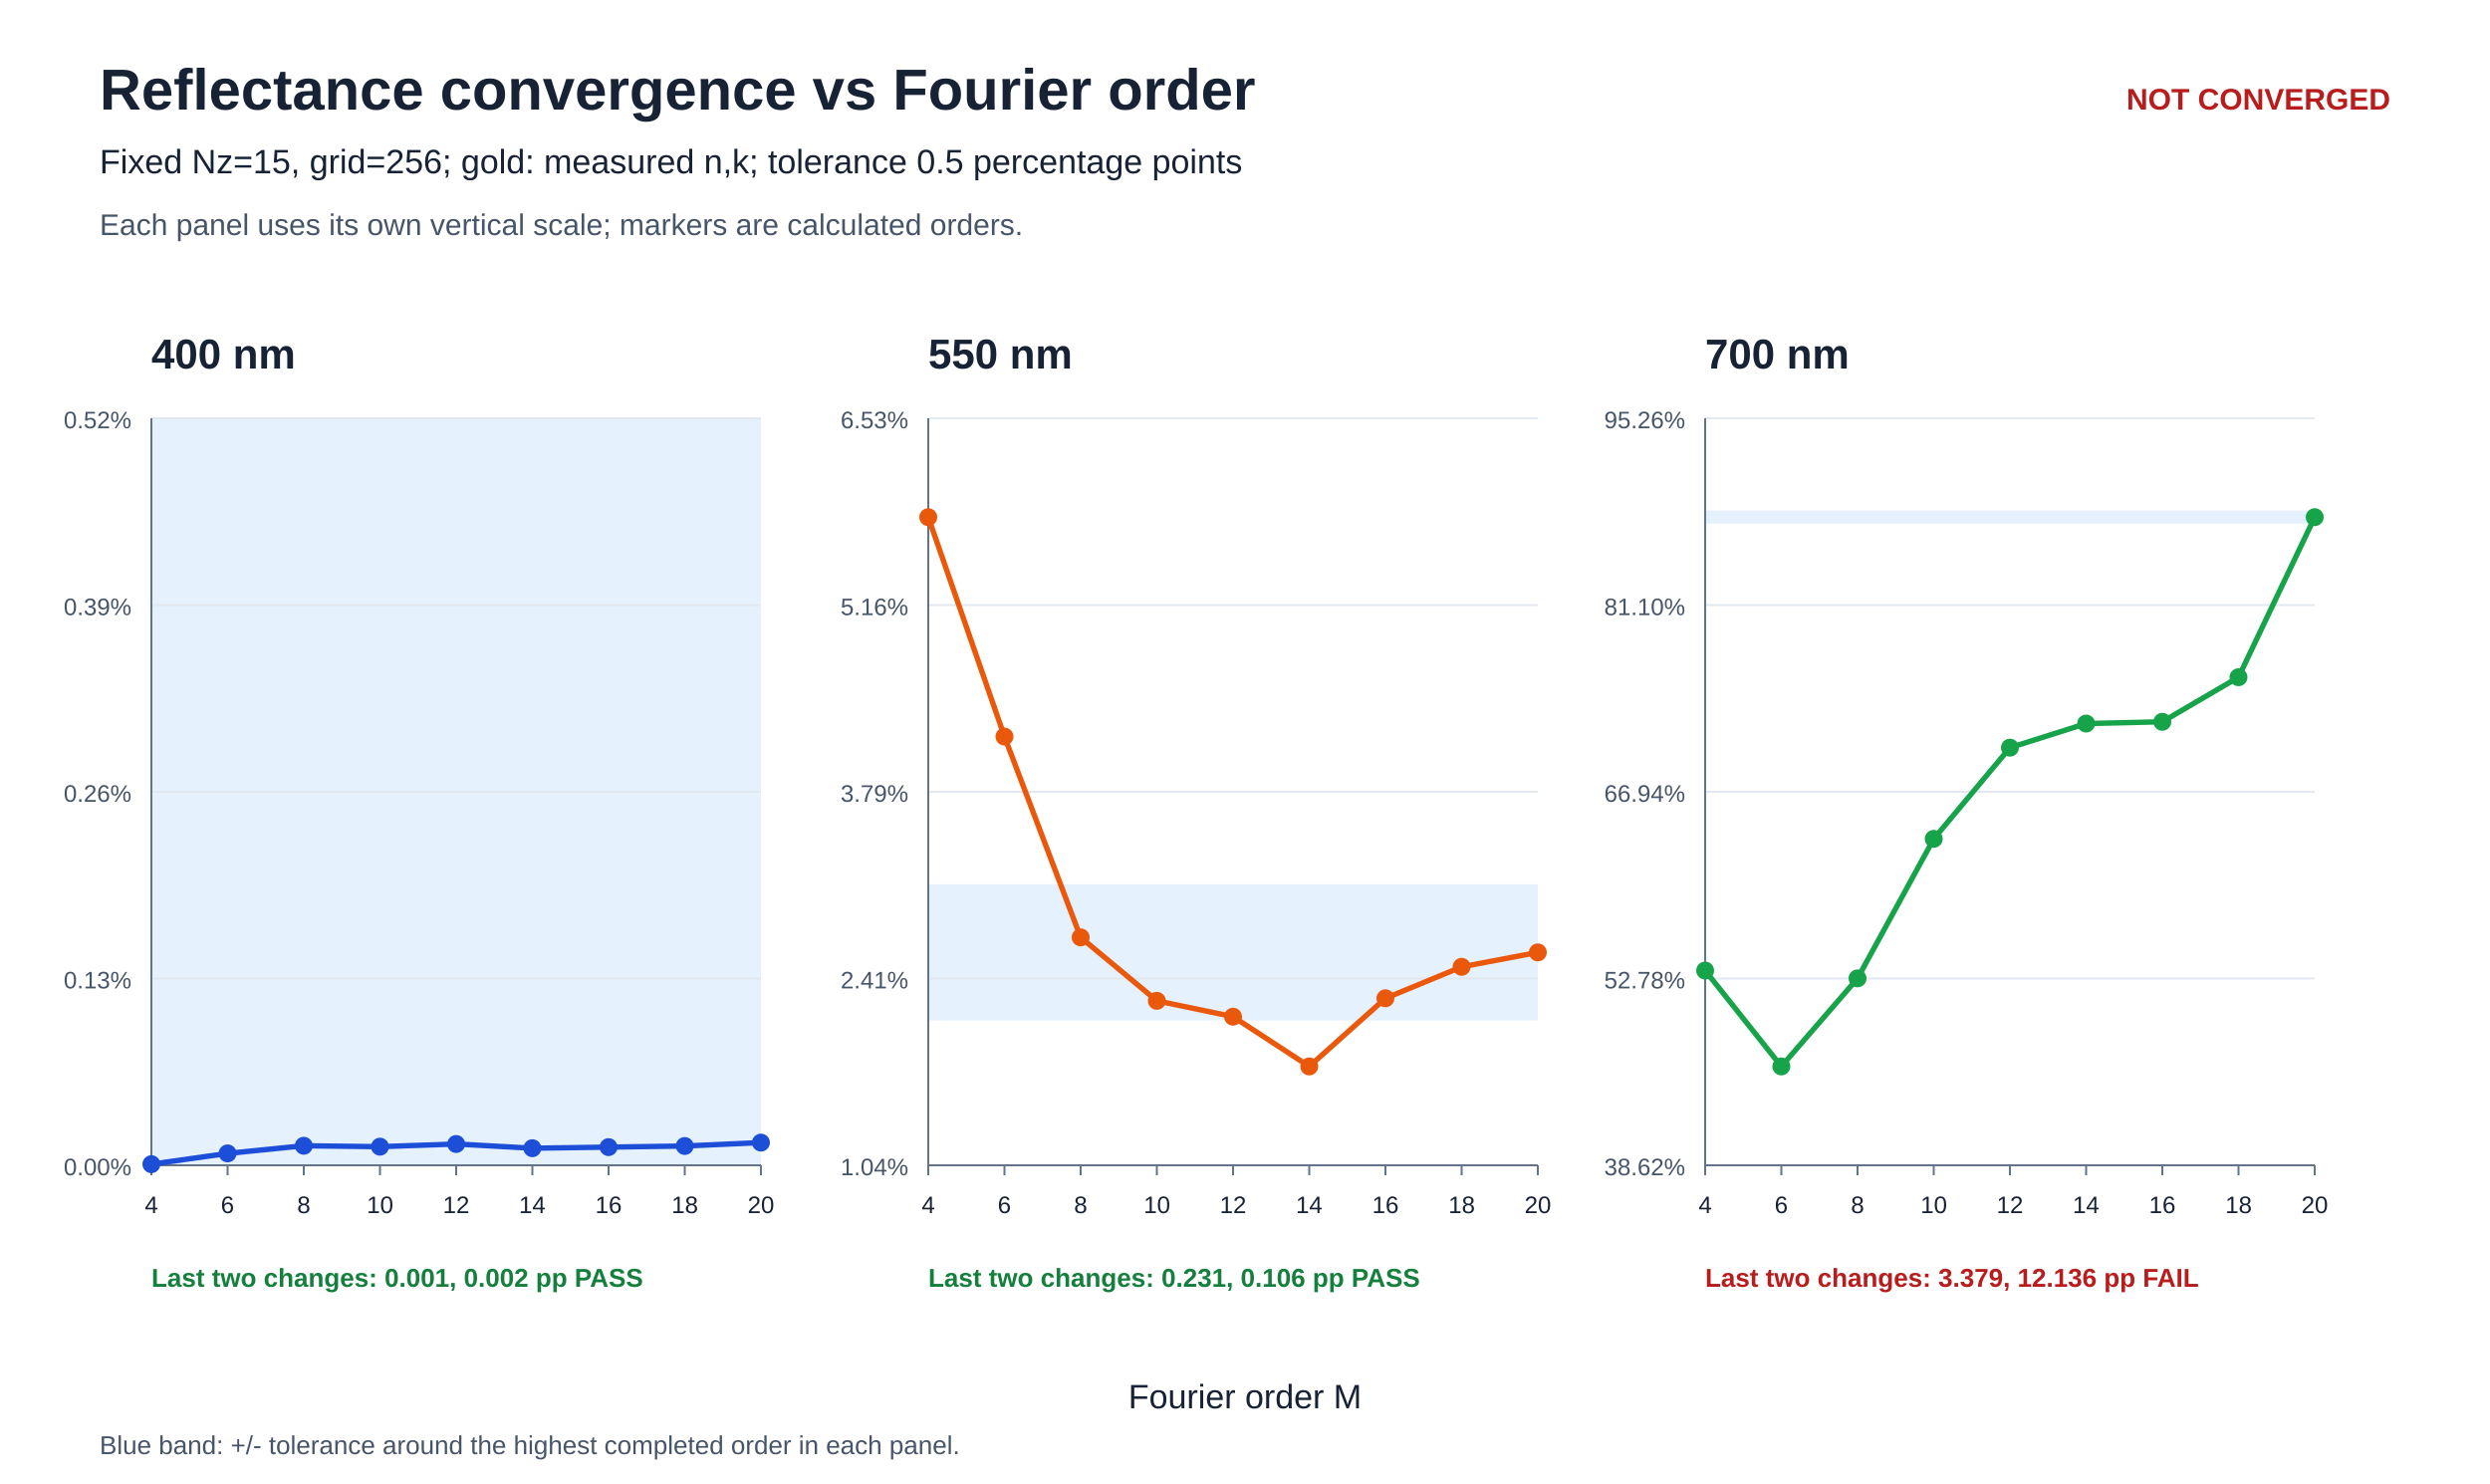
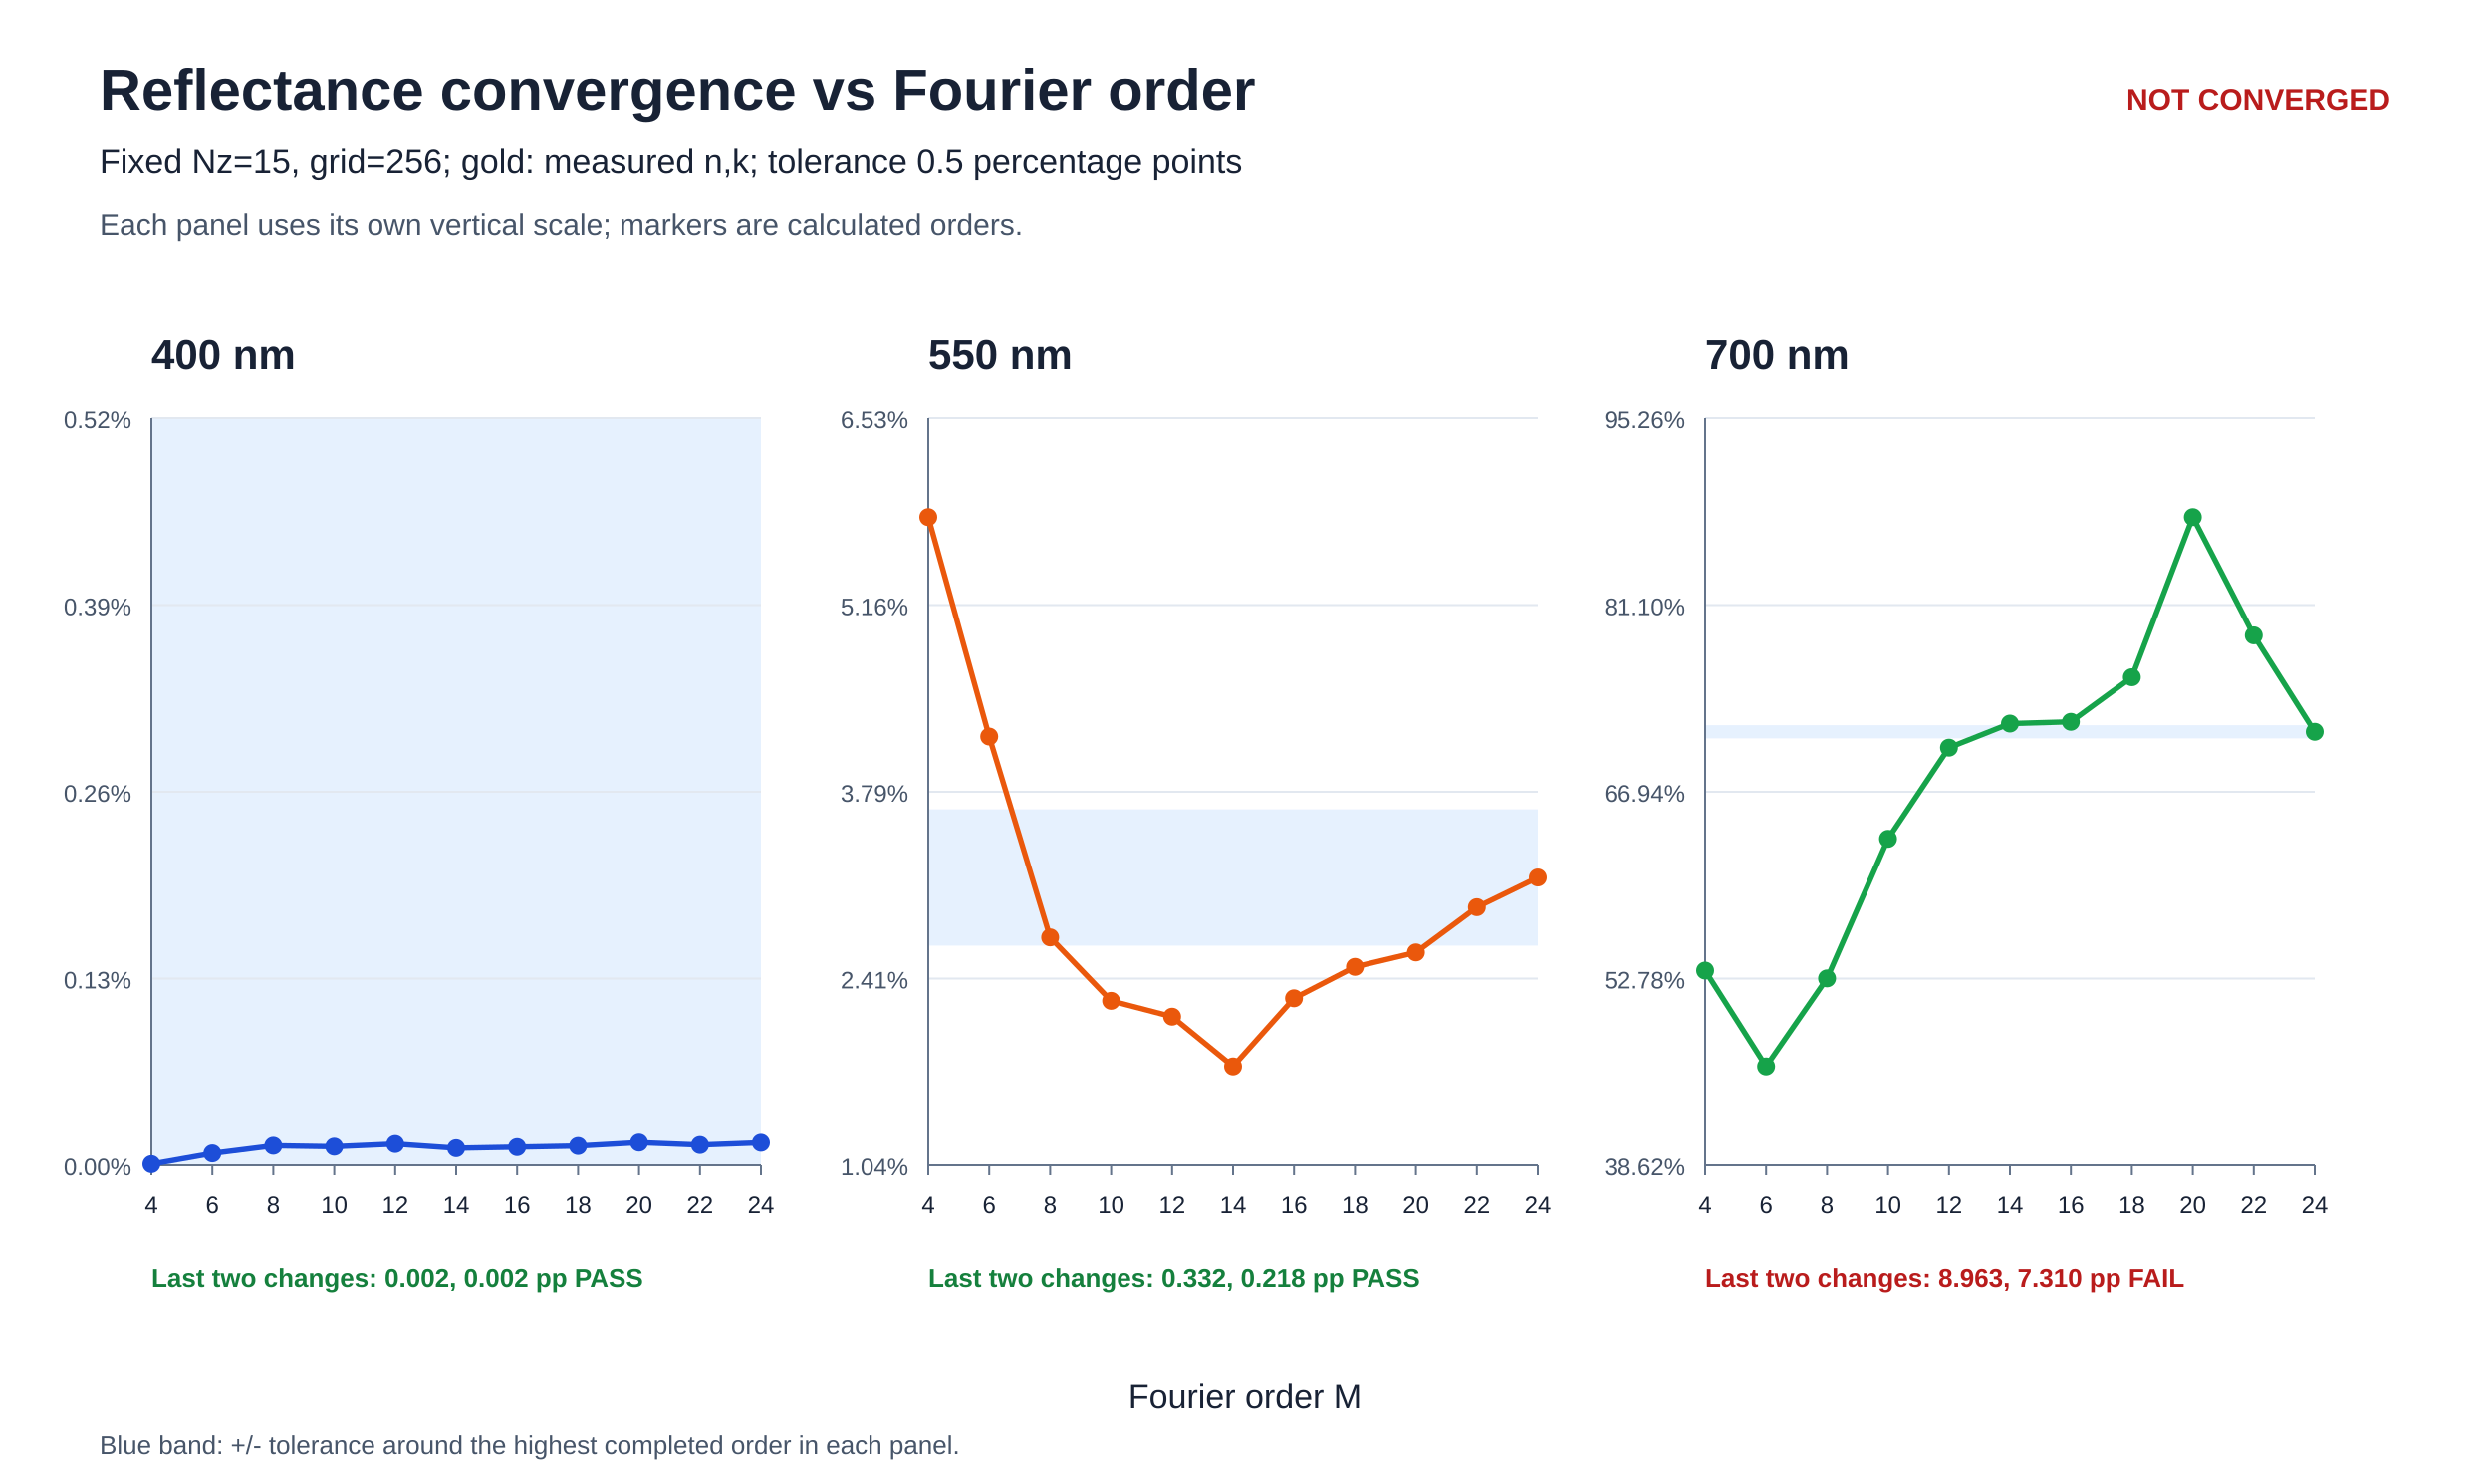
<svg xmlns="http://www.w3.org/2000/svg" viewBox="0 0 1250 745" width="1250" height="745" role="img">
  <rect width="100%" height="100%" fill="white" />
  <g font-family="Arial, Helvetica, sans-serif">
    <text x="50.0" y="55.0" text-anchor="start" font-size="29" font-weight="bold" fill="#182235">Reflectance convergence vs Fourier order</text>
    <text x="50.0" y="87.0" text-anchor="start" font-size="17" font-weight="normal" fill="#182235">Fixed Nz=15, grid=256; gold: measured n,k; tolerance 0.5 percentage points</text>
    <text x="50.0" y="118.0" text-anchor="start" font-size="15" font-weight="normal" fill="#475569">Each panel uses its own vertical scale; markers are calculated orders.</text>
    <text x="1200.0" y="55.0" text-anchor="end" font-size="15" font-weight="bold" fill="#b91c1c">NOT CONVERGED</text>
    <text x="76.0" y="185.0" text-anchor="start" font-size="21" font-weight="bold" fill="#182235">400 nm</text>
-     <rect x="76" y="210.00" width="306" height="375.00" fill="#dbeafe" opacity="0.68" />
+     <rect x="76" y="210.09" width="306" height="374.91" fill="#dbeafe" opacity="0.68" />
    <line x1="76.00" y1="585.00" x2="382.00" y2="585.00" stroke="#e2e8f0" stroke-width="1" />
    <text x="66.0" y="590.0" text-anchor="end" font-size="12" font-weight="normal" fill="#475569">0.00%</text>
    <line x1="76.00" y1="491.25" x2="382.00" y2="491.25" stroke="#e2e8f0" stroke-width="1" />
    <text x="66.0" y="496.2" text-anchor="end" font-size="12" font-weight="normal" fill="#475569">0.13%</text>
    <line x1="76.00" y1="397.50" x2="382.00" y2="397.50" stroke="#e2e8f0" stroke-width="1" />
    <text x="66.0" y="402.5" text-anchor="end" font-size="12" font-weight="normal" fill="#475569">0.26%</text>
    <line x1="76.00" y1="303.75" x2="382.00" y2="303.75" stroke="#e2e8f0" stroke-width="1" />
    <text x="66.0" y="308.8" text-anchor="end" font-size="12" font-weight="normal" fill="#475569">0.39%</text>
    <line x1="76.00" y1="210.00" x2="382.00" y2="210.00" stroke="#e2e8f0" stroke-width="1" />
    <text x="66.0" y="215.0" text-anchor="end" font-size="12" font-weight="normal" fill="#475569">0.52%</text>
    <line x1="76.00" y1="210.00" x2="76.00" y2="585.00" stroke="#64748b" stroke-width="1" />
    <line x1="76.00" y1="585.00" x2="382.00" y2="585.00" stroke="#64748b" stroke-width="1" />
    <line x1="76.00" y1="585.00" x2="76.00" y2="590.00" stroke="#64748b" stroke-width="1" />
    <text x="76.0" y="609.0" text-anchor="middle" font-size="12" font-weight="normal" fill="#182235">4</text>
-     <line x1="114.25" y1="585.00" x2="114.25" y2="590.00" stroke="#64748b" stroke-width="1" />
-     <text x="114.2" y="609.0" text-anchor="middle" font-size="12" font-weight="normal" fill="#182235">6</text>
-     <line x1="152.50" y1="585.00" x2="152.50" y2="590.00" stroke="#64748b" stroke-width="1" />
-     <text x="152.5" y="609.0" text-anchor="middle" font-size="12" font-weight="normal" fill="#182235">8</text>
-     <line x1="190.75" y1="585.00" x2="190.75" y2="590.00" stroke="#64748b" stroke-width="1" />
-     <text x="190.8" y="609.0" text-anchor="middle" font-size="12" font-weight="normal" fill="#182235">10</text>
+     <line x1="106.60" y1="585.00" x2="106.60" y2="590.00" stroke="#64748b" stroke-width="1" />
+     <text x="106.6" y="609.0" text-anchor="middle" font-size="12" font-weight="normal" fill="#182235">6</text>
+     <line x1="137.20" y1="585.00" x2="137.20" y2="590.00" stroke="#64748b" stroke-width="1" />
+     <text x="137.2" y="609.0" text-anchor="middle" font-size="12" font-weight="normal" fill="#182235">8</text>
+     <line x1="167.80" y1="585.00" x2="167.80" y2="590.00" stroke="#64748b" stroke-width="1" />
+     <text x="167.8" y="609.0" text-anchor="middle" font-size="12" font-weight="normal" fill="#182235">10</text>
+     <line x1="198.40" y1="585.00" x2="198.40" y2="590.00" stroke="#64748b" stroke-width="1" />
+     <text x="198.4" y="609.0" text-anchor="middle" font-size="12" font-weight="normal" fill="#182235">12</text>
    <line x1="229.00" y1="585.00" x2="229.00" y2="590.00" stroke="#64748b" stroke-width="1" />
-     <text x="229.0" y="609.0" text-anchor="middle" font-size="12" font-weight="normal" fill="#182235">12</text>
-     <line x1="267.25" y1="585.00" x2="267.25" y2="590.00" stroke="#64748b" stroke-width="1" />
-     <text x="267.2" y="609.0" text-anchor="middle" font-size="12" font-weight="normal" fill="#182235">14</text>
-     <line x1="305.50" y1="585.00" x2="305.50" y2="590.00" stroke="#64748b" stroke-width="1" />
-     <text x="305.5" y="609.0" text-anchor="middle" font-size="12" font-weight="normal" fill="#182235">16</text>
-     <line x1="343.75" y1="585.00" x2="343.75" y2="590.00" stroke="#64748b" stroke-width="1" />
-     <text x="343.8" y="609.0" text-anchor="middle" font-size="12" font-weight="normal" fill="#182235">18</text>
+     <text x="229.0" y="609.0" text-anchor="middle" font-size="12" font-weight="normal" fill="#182235">14</text>
+     <line x1="259.60" y1="585.00" x2="259.60" y2="590.00" stroke="#64748b" stroke-width="1" />
+     <text x="259.6" y="609.0" text-anchor="middle" font-size="12" font-weight="normal" fill="#182235">16</text>
+     <line x1="290.20" y1="585.00" x2="290.20" y2="590.00" stroke="#64748b" stroke-width="1" />
+     <text x="290.2" y="609.0" text-anchor="middle" font-size="12" font-weight="normal" fill="#182235">18</text>
+     <line x1="320.80" y1="585.00" x2="320.80" y2="590.00" stroke="#64748b" stroke-width="1" />
+     <text x="320.8" y="609.0" text-anchor="middle" font-size="12" font-weight="normal" fill="#182235">20</text>
+     <line x1="351.40" y1="585.00" x2="351.40" y2="590.00" stroke="#64748b" stroke-width="1" />
+     <text x="351.4" y="609.0" text-anchor="middle" font-size="12" font-weight="normal" fill="#182235">22</text>
    <line x1="382.00" y1="585.00" x2="382.00" y2="590.00" stroke="#64748b" stroke-width="1" />
-     <text x="382.0" y="609.0" text-anchor="middle" font-size="12" font-weight="normal" fill="#182235">20</text>
-     <polyline points="76.00,584.44 114.25,579.04 152.50,575.20 190.75,575.66 229.00,574.32 267.25,576.43 305.50,575.88 343.75,575.32 382.00,573.61" fill="none" stroke="#1d4ed8" stroke-width="2.7" />
+     <text x="382.0" y="609.0" text-anchor="middle" font-size="12" font-weight="normal" fill="#182235">24</text>
+     <polyline points="76.00,584.44 106.60,579.04 137.20,575.20 167.80,575.66 198.40,574.32 229.00,576.43 259.60,575.88 290.20,575.32 320.80,573.61 351.40,574.82 382.00,573.70" fill="none" stroke="#1d4ed8" stroke-width="2.7" />
    <circle cx="76.00" cy="584.44" r="4.5" fill="#1d4ed8" />
-     <circle cx="114.25" cy="579.04" r="4.5" fill="#1d4ed8" />
-     <circle cx="152.50" cy="575.20" r="4.5" fill="#1d4ed8" />
-     <circle cx="190.75" cy="575.66" r="4.5" fill="#1d4ed8" />
-     <circle cx="229.00" cy="574.32" r="4.5" fill="#1d4ed8" />
-     <circle cx="267.25" cy="576.43" r="4.5" fill="#1d4ed8" />
-     <circle cx="305.50" cy="575.88" r="4.5" fill="#1d4ed8" />
-     <circle cx="343.75" cy="575.32" r="4.5" fill="#1d4ed8" />
-     <circle cx="382.00" cy="573.61" r="4.5" fill="#1d4ed8" />
-     <text x="76.0" y="646.0" text-anchor="start" font-size="13" font-weight="bold" fill="#15803d">Last two changes: 0.001, 0.002 pp  PASS</text>
+     <circle cx="106.60" cy="579.04" r="4.5" fill="#1d4ed8" />
+     <circle cx="137.20" cy="575.20" r="4.5" fill="#1d4ed8" />
+     <circle cx="167.80" cy="575.66" r="4.5" fill="#1d4ed8" />
+     <circle cx="198.40" cy="574.32" r="4.5" fill="#1d4ed8" />
+     <circle cx="229.00" cy="576.43" r="4.5" fill="#1d4ed8" />
+     <circle cx="259.60" cy="575.88" r="4.5" fill="#1d4ed8" />
+     <circle cx="290.20" cy="575.32" r="4.5" fill="#1d4ed8" />
+     <circle cx="320.80" cy="573.61" r="4.5" fill="#1d4ed8" />
+     <circle cx="351.40" cy="574.82" r="4.5" fill="#1d4ed8" />
+     <circle cx="382.00" cy="573.70" r="4.5" fill="#1d4ed8" />
+     <text x="76.0" y="646.0" text-anchor="start" font-size="13" font-weight="bold" fill="#15803d">Last two changes: 0.002, 0.002 pp  PASS</text>
    <text x="466.0" y="185.0" text-anchor="start" font-size="21" font-weight="bold" fill="#182235">550 nm</text>
-     <rect x="466" y="443.92" width="306" height="68.39" fill="#dbeafe" opacity="0.68" />
+     <rect x="466" y="406.32" width="306" height="68.39" fill="#dbeafe" opacity="0.68" />
    <line x1="466.00" y1="585.00" x2="772.00" y2="585.00" stroke="#e2e8f0" stroke-width="1" />
    <text x="456.0" y="590.0" text-anchor="end" font-size="12" font-weight="normal" fill="#475569">1.04%</text>
    <line x1="466.00" y1="491.25" x2="772.00" y2="491.25" stroke="#e2e8f0" stroke-width="1" />
    <text x="456.0" y="496.2" text-anchor="end" font-size="12" font-weight="normal" fill="#475569">2.41%</text>
    <line x1="466.00" y1="397.50" x2="772.00" y2="397.50" stroke="#e2e8f0" stroke-width="1" />
    <text x="456.0" y="402.5" text-anchor="end" font-size="12" font-weight="normal" fill="#475569">3.79%</text>
    <line x1="466.00" y1="303.75" x2="772.00" y2="303.75" stroke="#e2e8f0" stroke-width="1" />
    <text x="456.0" y="308.8" text-anchor="end" font-size="12" font-weight="normal" fill="#475569">5.16%</text>
    <line x1="466.00" y1="210.00" x2="772.00" y2="210.00" stroke="#e2e8f0" stroke-width="1" />
    <text x="456.0" y="215.0" text-anchor="end" font-size="12" font-weight="normal" fill="#475569">6.53%</text>
    <line x1="466.00" y1="210.00" x2="466.00" y2="585.00" stroke="#64748b" stroke-width="1" />
    <line x1="466.00" y1="585.00" x2="772.00" y2="585.00" stroke="#64748b" stroke-width="1" />
    <line x1="466.00" y1="585.00" x2="466.00" y2="590.00" stroke="#64748b" stroke-width="1" />
    <text x="466.0" y="609.0" text-anchor="middle" font-size="12" font-weight="normal" fill="#182235">4</text>
-     <line x1="504.25" y1="585.00" x2="504.25" y2="590.00" stroke="#64748b" stroke-width="1" />
-     <text x="504.2" y="609.0" text-anchor="middle" font-size="12" font-weight="normal" fill="#182235">6</text>
-     <line x1="542.50" y1="585.00" x2="542.50" y2="590.00" stroke="#64748b" stroke-width="1" />
-     <text x="542.5" y="609.0" text-anchor="middle" font-size="12" font-weight="normal" fill="#182235">8</text>
-     <line x1="580.75" y1="585.00" x2="580.75" y2="590.00" stroke="#64748b" stroke-width="1" />
-     <text x="580.8" y="609.0" text-anchor="middle" font-size="12" font-weight="normal" fill="#182235">10</text>
+     <line x1="496.60" y1="585.00" x2="496.60" y2="590.00" stroke="#64748b" stroke-width="1" />
+     <text x="496.6" y="609.0" text-anchor="middle" font-size="12" font-weight="normal" fill="#182235">6</text>
+     <line x1="527.20" y1="585.00" x2="527.20" y2="590.00" stroke="#64748b" stroke-width="1" />
+     <text x="527.2" y="609.0" text-anchor="middle" font-size="12" font-weight="normal" fill="#182235">8</text>
+     <line x1="557.80" y1="585.00" x2="557.80" y2="590.00" stroke="#64748b" stroke-width="1" />
+     <text x="557.8" y="609.0" text-anchor="middle" font-size="12" font-weight="normal" fill="#182235">10</text>
+     <line x1="588.40" y1="585.00" x2="588.40" y2="590.00" stroke="#64748b" stroke-width="1" />
+     <text x="588.4" y="609.0" text-anchor="middle" font-size="12" font-weight="normal" fill="#182235">12</text>
    <line x1="619.00" y1="585.00" x2="619.00" y2="590.00" stroke="#64748b" stroke-width="1" />
-     <text x="619.0" y="609.0" text-anchor="middle" font-size="12" font-weight="normal" fill="#182235">12</text>
-     <line x1="657.25" y1="585.00" x2="657.25" y2="590.00" stroke="#64748b" stroke-width="1" />
-     <text x="657.2" y="609.0" text-anchor="middle" font-size="12" font-weight="normal" fill="#182235">14</text>
-     <line x1="695.50" y1="585.00" x2="695.50" y2="590.00" stroke="#64748b" stroke-width="1" />
-     <text x="695.5" y="609.0" text-anchor="middle" font-size="12" font-weight="normal" fill="#182235">16</text>
-     <line x1="733.75" y1="585.00" x2="733.75" y2="590.00" stroke="#64748b" stroke-width="1" />
-     <text x="733.8" y="609.0" text-anchor="middle" font-size="12" font-weight="normal" fill="#182235">18</text>
+     <text x="619.0" y="609.0" text-anchor="middle" font-size="12" font-weight="normal" fill="#182235">14</text>
+     <line x1="649.60" y1="585.00" x2="649.60" y2="590.00" stroke="#64748b" stroke-width="1" />
+     <text x="649.6" y="609.0" text-anchor="middle" font-size="12" font-weight="normal" fill="#182235">16</text>
+     <line x1="680.20" y1="585.00" x2="680.20" y2="590.00" stroke="#64748b" stroke-width="1" />
+     <text x="680.2" y="609.0" text-anchor="middle" font-size="12" font-weight="normal" fill="#182235">18</text>
+     <line x1="710.80" y1="585.00" x2="710.80" y2="590.00" stroke="#64748b" stroke-width="1" />
+     <text x="710.8" y="609.0" text-anchor="middle" font-size="12" font-weight="normal" fill="#182235">20</text>
+     <line x1="741.40" y1="585.00" x2="741.40" y2="590.00" stroke="#64748b" stroke-width="1" />
+     <text x="741.4" y="609.0" text-anchor="middle" font-size="12" font-weight="normal" fill="#182235">22</text>
    <line x1="772.00" y1="585.00" x2="772.00" y2="590.00" stroke="#64748b" stroke-width="1" />
-     <text x="772.0" y="609.0" text-anchor="middle" font-size="12" font-weight="normal" fill="#182235">20</text>
-     <polyline points="466.00,259.63 504.25,369.77 542.50,470.58 580.75,502.44 619.00,510.39 657.25,535.37 695.50,501.16 733.75,485.37 772.00,478.12" fill="none" stroke="#ea580c" stroke-width="2.7" />
+     <text x="772.0" y="609.0" text-anchor="middle" font-size="12" font-weight="normal" fill="#182235">24</text>
+     <polyline points="466.00,259.63 496.60,369.77 527.20,470.58 557.80,502.44 588.40,510.39 619.00,535.37 649.60,501.16 680.20,485.37 710.80,478.12 741.40,455.43 772.00,440.52" fill="none" stroke="#ea580c" stroke-width="2.7" />
    <circle cx="466.00" cy="259.63" r="4.5" fill="#ea580c" />
-     <circle cx="504.25" cy="369.77" r="4.5" fill="#ea580c" />
-     <circle cx="542.50" cy="470.58" r="4.5" fill="#ea580c" />
-     <circle cx="580.75" cy="502.44" r="4.5" fill="#ea580c" />
-     <circle cx="619.00" cy="510.39" r="4.5" fill="#ea580c" />
-     <circle cx="657.25" cy="535.37" r="4.5" fill="#ea580c" />
-     <circle cx="695.50" cy="501.16" r="4.5" fill="#ea580c" />
-     <circle cx="733.75" cy="485.37" r="4.5" fill="#ea580c" />
-     <circle cx="772.00" cy="478.12" r="4.5" fill="#ea580c" />
-     <text x="466.0" y="646.0" text-anchor="start" font-size="13" font-weight="bold" fill="#15803d">Last two changes: 0.231, 0.106 pp  PASS</text>
+     <circle cx="496.60" cy="369.77" r="4.5" fill="#ea580c" />
+     <circle cx="527.20" cy="470.58" r="4.5" fill="#ea580c" />
+     <circle cx="557.80" cy="502.44" r="4.5" fill="#ea580c" />
+     <circle cx="588.40" cy="510.39" r="4.5" fill="#ea580c" />
+     <circle cx="619.00" cy="535.37" r="4.5" fill="#ea580c" />
+     <circle cx="649.60" cy="501.16" r="4.5" fill="#ea580c" />
+     <circle cx="680.20" cy="485.37" r="4.5" fill="#ea580c" />
+     <circle cx="710.80" cy="478.12" r="4.5" fill="#ea580c" />
+     <circle cx="741.40" cy="455.43" r="4.5" fill="#ea580c" />
+     <circle cx="772.00" cy="440.52" r="4.5" fill="#ea580c" />
+     <text x="466.0" y="646.0" text-anchor="start" font-size="13" font-weight="bold" fill="#15803d">Last two changes: 0.332, 0.218 pp  PASS</text>
    <text x="856.0" y="185.0" text-anchor="start" font-size="21" font-weight="bold" fill="#182235">700 nm</text>
-     <rect x="856" y="256.32" width="306" height="6.62" fill="#dbeafe" opacity="0.68" />
+     <rect x="856" y="364.06" width="306" height="6.62" fill="#dbeafe" opacity="0.68" />
    <line x1="856.00" y1="585.00" x2="1162.00" y2="585.00" stroke="#e2e8f0" stroke-width="1" />
    <text x="846.0" y="590.0" text-anchor="end" font-size="12" font-weight="normal" fill="#475569">38.62%</text>
    <line x1="856.00" y1="491.25" x2="1162.00" y2="491.25" stroke="#e2e8f0" stroke-width="1" />
    <text x="846.0" y="496.2" text-anchor="end" font-size="12" font-weight="normal" fill="#475569">52.78%</text>
    <line x1="856.00" y1="397.50" x2="1162.00" y2="397.50" stroke="#e2e8f0" stroke-width="1" />
    <text x="846.0" y="402.5" text-anchor="end" font-size="12" font-weight="normal" fill="#475569">66.94%</text>
    <line x1="856.00" y1="303.75" x2="1162.00" y2="303.75" stroke="#e2e8f0" stroke-width="1" />
    <text x="846.0" y="308.8" text-anchor="end" font-size="12" font-weight="normal" fill="#475569">81.10%</text>
    <line x1="856.00" y1="210.00" x2="1162.00" y2="210.00" stroke="#e2e8f0" stroke-width="1" />
    <text x="846.0" y="215.0" text-anchor="end" font-size="12" font-weight="normal" fill="#475569">95.26%</text>
    <line x1="856.00" y1="210.00" x2="856.00" y2="585.00" stroke="#64748b" stroke-width="1" />
    <line x1="856.00" y1="585.00" x2="1162.00" y2="585.00" stroke="#64748b" stroke-width="1" />
    <line x1="856.00" y1="585.00" x2="856.00" y2="590.00" stroke="#64748b" stroke-width="1" />
    <text x="856.0" y="609.0" text-anchor="middle" font-size="12" font-weight="normal" fill="#182235">4</text>
-     <line x1="894.25" y1="585.00" x2="894.25" y2="590.00" stroke="#64748b" stroke-width="1" />
-     <text x="894.2" y="609.0" text-anchor="middle" font-size="12" font-weight="normal" fill="#182235">6</text>
-     <line x1="932.50" y1="585.00" x2="932.50" y2="590.00" stroke="#64748b" stroke-width="1" />
-     <text x="932.5" y="609.0" text-anchor="middle" font-size="12" font-weight="normal" fill="#182235">8</text>
-     <line x1="970.75" y1="585.00" x2="970.75" y2="590.00" stroke="#64748b" stroke-width="1" />
-     <text x="970.8" y="609.0" text-anchor="middle" font-size="12" font-weight="normal" fill="#182235">10</text>
+     <line x1="886.60" y1="585.00" x2="886.60" y2="590.00" stroke="#64748b" stroke-width="1" />
+     <text x="886.6" y="609.0" text-anchor="middle" font-size="12" font-weight="normal" fill="#182235">6</text>
+     <line x1="917.20" y1="585.00" x2="917.20" y2="590.00" stroke="#64748b" stroke-width="1" />
+     <text x="917.2" y="609.0" text-anchor="middle" font-size="12" font-weight="normal" fill="#182235">8</text>
+     <line x1="947.80" y1="585.00" x2="947.80" y2="590.00" stroke="#64748b" stroke-width="1" />
+     <text x="947.8" y="609.0" text-anchor="middle" font-size="12" font-weight="normal" fill="#182235">10</text>
+     <line x1="978.40" y1="585.00" x2="978.40" y2="590.00" stroke="#64748b" stroke-width="1" />
+     <text x="978.4" y="609.0" text-anchor="middle" font-size="12" font-weight="normal" fill="#182235">12</text>
    <line x1="1009.00" y1="585.00" x2="1009.00" y2="590.00" stroke="#64748b" stroke-width="1" />
-     <text x="1009.0" y="609.0" text-anchor="middle" font-size="12" font-weight="normal" fill="#182235">12</text>
-     <line x1="1047.25" y1="585.00" x2="1047.25" y2="590.00" stroke="#64748b" stroke-width="1" />
-     <text x="1047.2" y="609.0" text-anchor="middle" font-size="12" font-weight="normal" fill="#182235">14</text>
-     <line x1="1085.50" y1="585.00" x2="1085.50" y2="590.00" stroke="#64748b" stroke-width="1" />
-     <text x="1085.5" y="609.0" text-anchor="middle" font-size="12" font-weight="normal" fill="#182235">16</text>
-     <line x1="1123.75" y1="585.00" x2="1123.75" y2="590.00" stroke="#64748b" stroke-width="1" />
-     <text x="1123.8" y="609.0" text-anchor="middle" font-size="12" font-weight="normal" fill="#182235">18</text>
+     <text x="1009.0" y="609.0" text-anchor="middle" font-size="12" font-weight="normal" fill="#182235">14</text>
+     <line x1="1039.60" y1="585.00" x2="1039.60" y2="590.00" stroke="#64748b" stroke-width="1" />
+     <text x="1039.6" y="609.0" text-anchor="middle" font-size="12" font-weight="normal" fill="#182235">16</text>
+     <line x1="1070.20" y1="585.00" x2="1070.20" y2="590.00" stroke="#64748b" stroke-width="1" />
+     <text x="1070.2" y="609.0" text-anchor="middle" font-size="12" font-weight="normal" fill="#182235">18</text>
+     <line x1="1100.80" y1="585.00" x2="1100.80" y2="590.00" stroke="#64748b" stroke-width="1" />
+     <text x="1100.8" y="609.0" text-anchor="middle" font-size="12" font-weight="normal" fill="#182235">20</text>
+     <line x1="1131.40" y1="585.00" x2="1131.40" y2="590.00" stroke="#64748b" stroke-width="1" />
+     <text x="1131.4" y="609.0" text-anchor="middle" font-size="12" font-weight="normal" fill="#182235">22</text>
    <line x1="1162.00" y1="585.00" x2="1162.00" y2="590.00" stroke="#64748b" stroke-width="1" />
-     <text x="1162.0" y="609.0" text-anchor="middle" font-size="12" font-weight="normal" fill="#182235">20</text>
-     <polyline points="856.00,487.23 894.25,535.37 932.50,491.16 970.75,421.12 1009.00,375.35 1047.25,363.24 1085.50,362.36 1123.75,339.98 1162.00,259.63" fill="none" stroke="#16a34a" stroke-width="2.7" />
+     <text x="1162.0" y="609.0" text-anchor="middle" font-size="12" font-weight="normal" fill="#182235">24</text>
+     <polyline points="856.00,487.23 886.60,535.37 917.20,491.16 947.80,421.12 978.40,375.35 1009.00,363.24 1039.60,362.36 1070.20,339.98 1100.80,259.63 1131.40,318.97 1162.00,367.37" fill="none" stroke="#16a34a" stroke-width="2.7" />
    <circle cx="856.00" cy="487.23" r="4.5" fill="#16a34a" />
-     <circle cx="894.25" cy="535.37" r="4.5" fill="#16a34a" />
-     <circle cx="932.50" cy="491.16" r="4.5" fill="#16a34a" />
-     <circle cx="970.75" cy="421.12" r="4.5" fill="#16a34a" />
-     <circle cx="1009.00" cy="375.35" r="4.5" fill="#16a34a" />
-     <circle cx="1047.25" cy="363.24" r="4.5" fill="#16a34a" />
-     <circle cx="1085.50" cy="362.36" r="4.5" fill="#16a34a" />
-     <circle cx="1123.75" cy="339.98" r="4.5" fill="#16a34a" />
-     <circle cx="1162.00" cy="259.63" r="4.5" fill="#16a34a" />
-     <text x="856.0" y="646.0" text-anchor="start" font-size="13" font-weight="bold" fill="#b91c1c">Last two changes: 3.379, 12.136 pp  FAIL</text>
+     <circle cx="886.60" cy="535.37" r="4.5" fill="#16a34a" />
+     <circle cx="917.20" cy="491.16" r="4.5" fill="#16a34a" />
+     <circle cx="947.80" cy="421.12" r="4.5" fill="#16a34a" />
+     <circle cx="978.40" cy="375.35" r="4.5" fill="#16a34a" />
+     <circle cx="1009.00" cy="363.24" r="4.5" fill="#16a34a" />
+     <circle cx="1039.60" cy="362.36" r="4.5" fill="#16a34a" />
+     <circle cx="1070.20" cy="339.98" r="4.5" fill="#16a34a" />
+     <circle cx="1100.80" cy="259.63" r="4.5" fill="#16a34a" />
+     <circle cx="1131.40" cy="318.97" r="4.5" fill="#16a34a" />
+     <circle cx="1162.00" cy="367.37" r="4.5" fill="#16a34a" />
+     <text x="856.0" y="646.0" text-anchor="start" font-size="13" font-weight="bold" fill="#b91c1c">Last two changes: 8.963, 7.310 pp  FAIL</text>
    <text x="625.0" y="707.0" text-anchor="middle" font-size="17" font-weight="normal" fill="#182235">Fourier order M</text>
    <text x="50.0" y="730.0" text-anchor="start" font-size="13" font-weight="normal" fill="#475569">Blue band: +/- tolerance around the highest completed order in each panel.</text>
  </g>
</svg>
